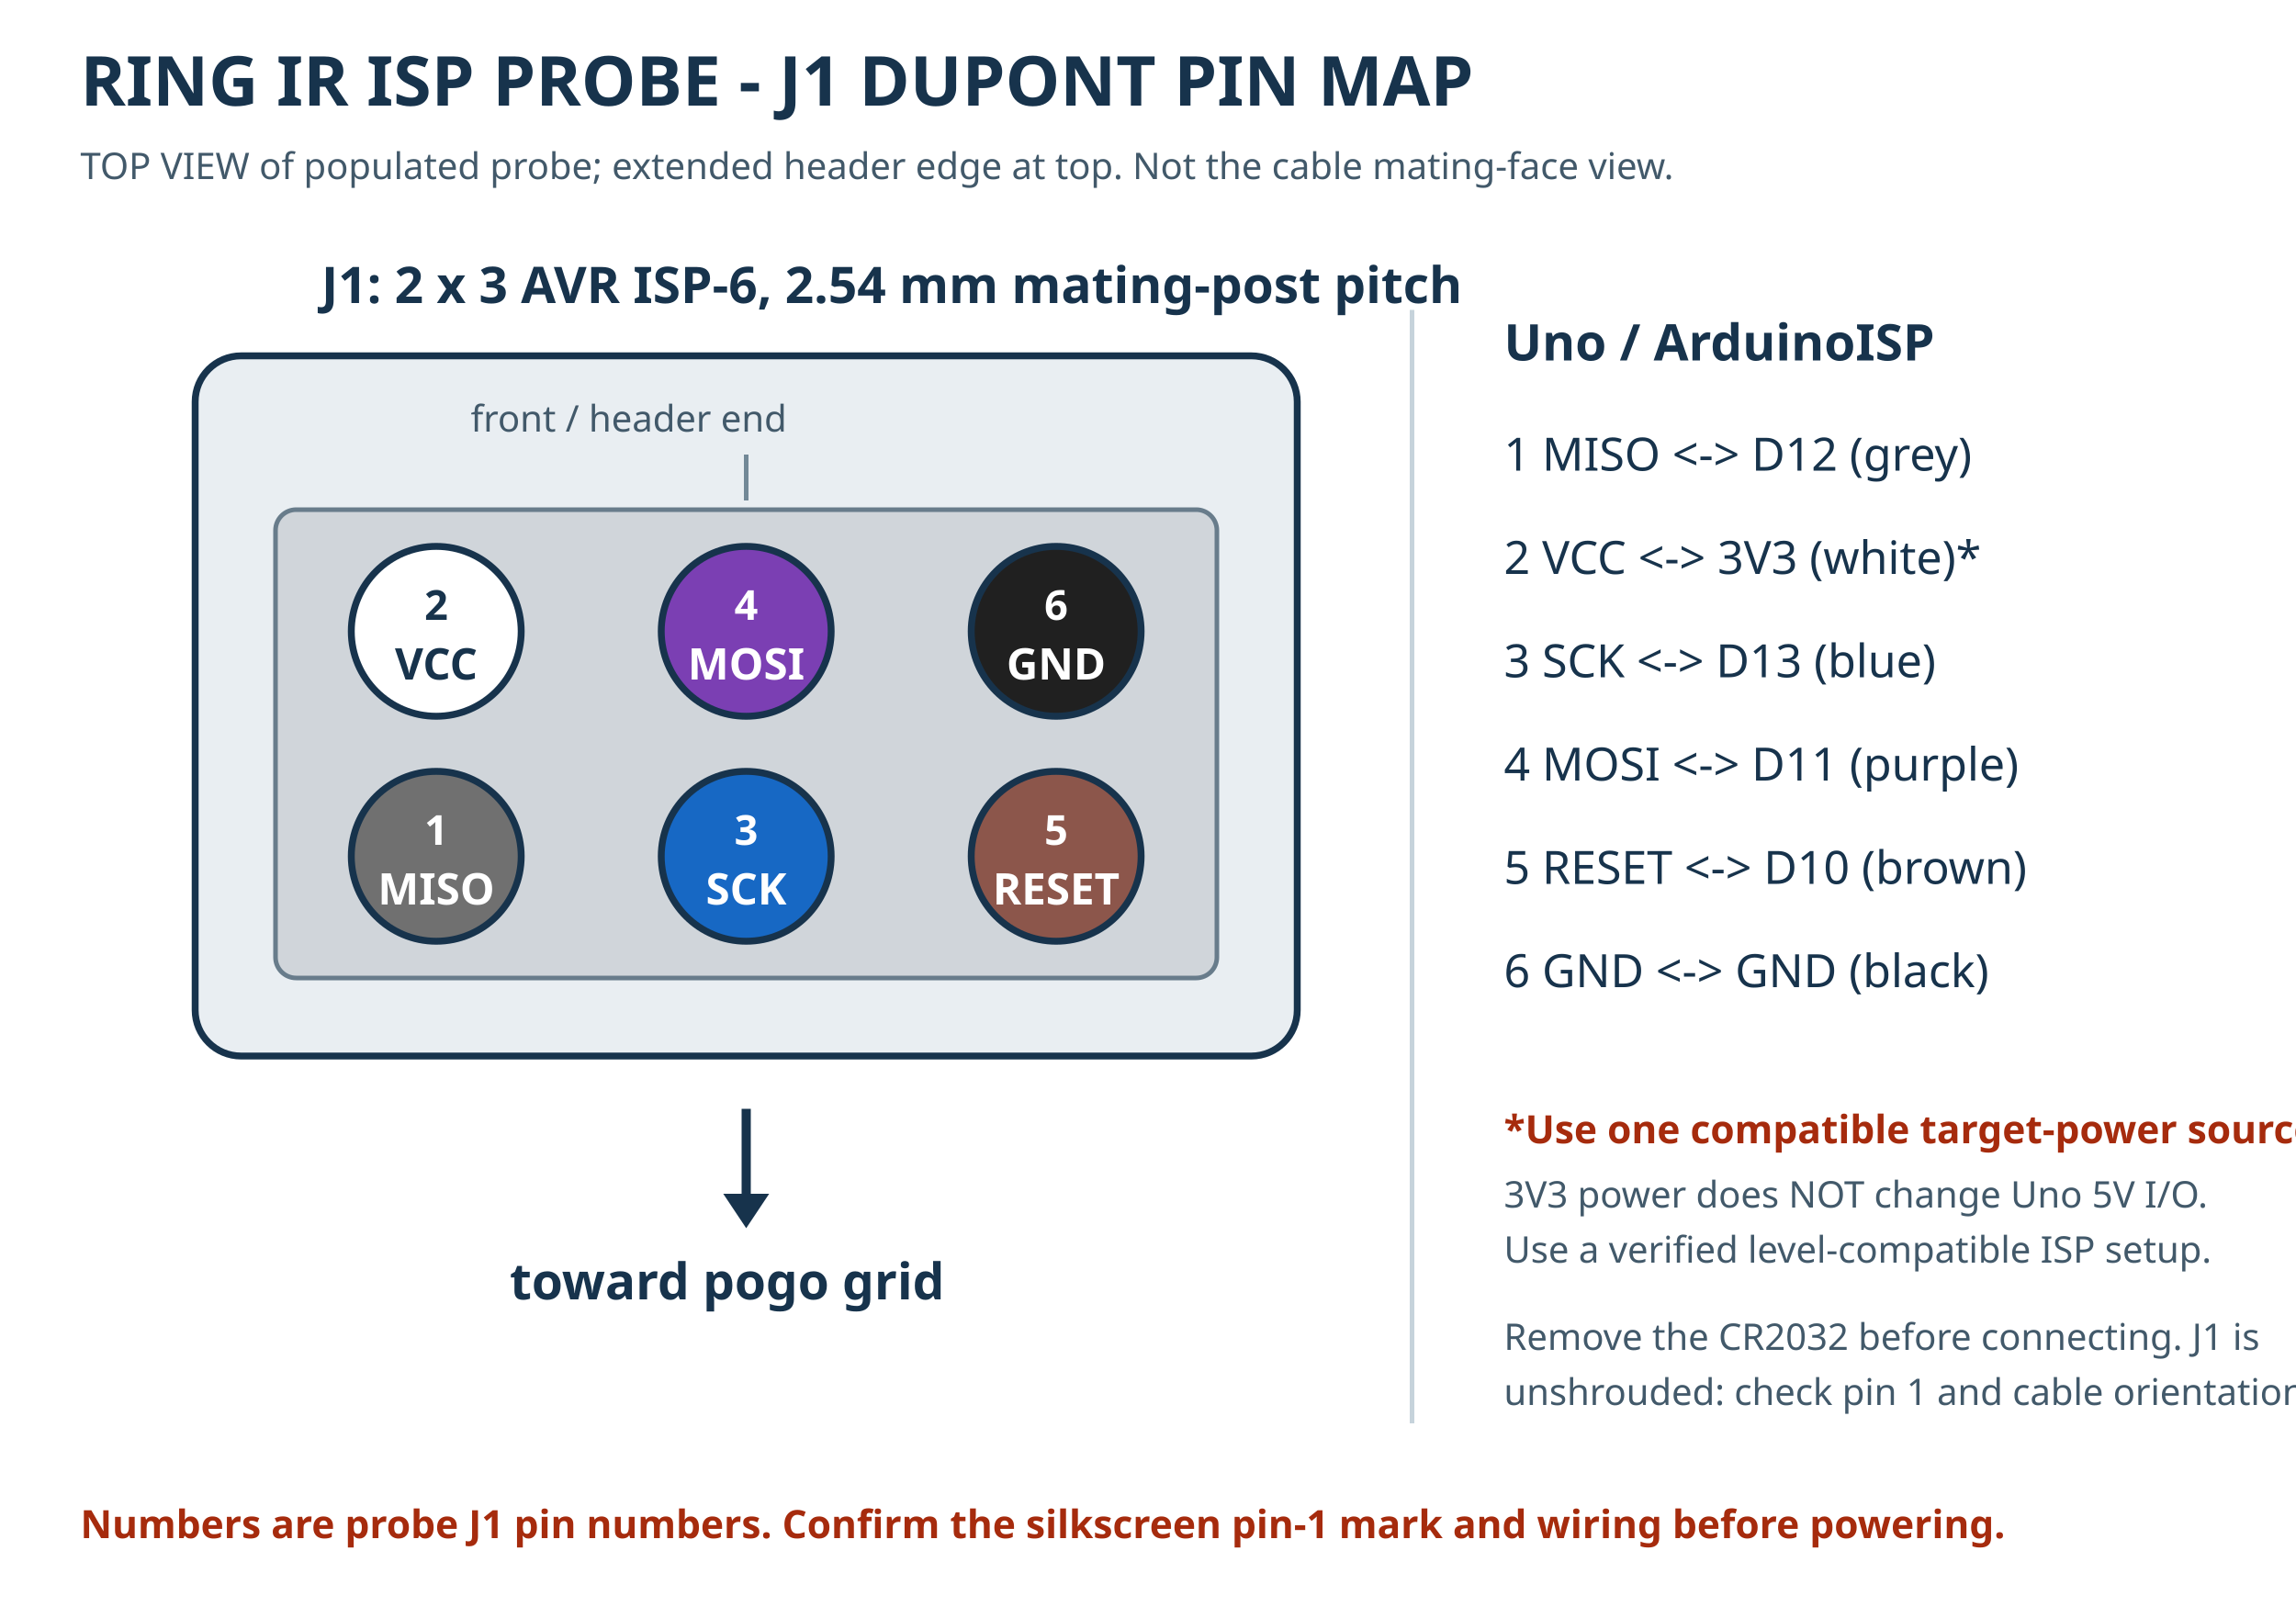
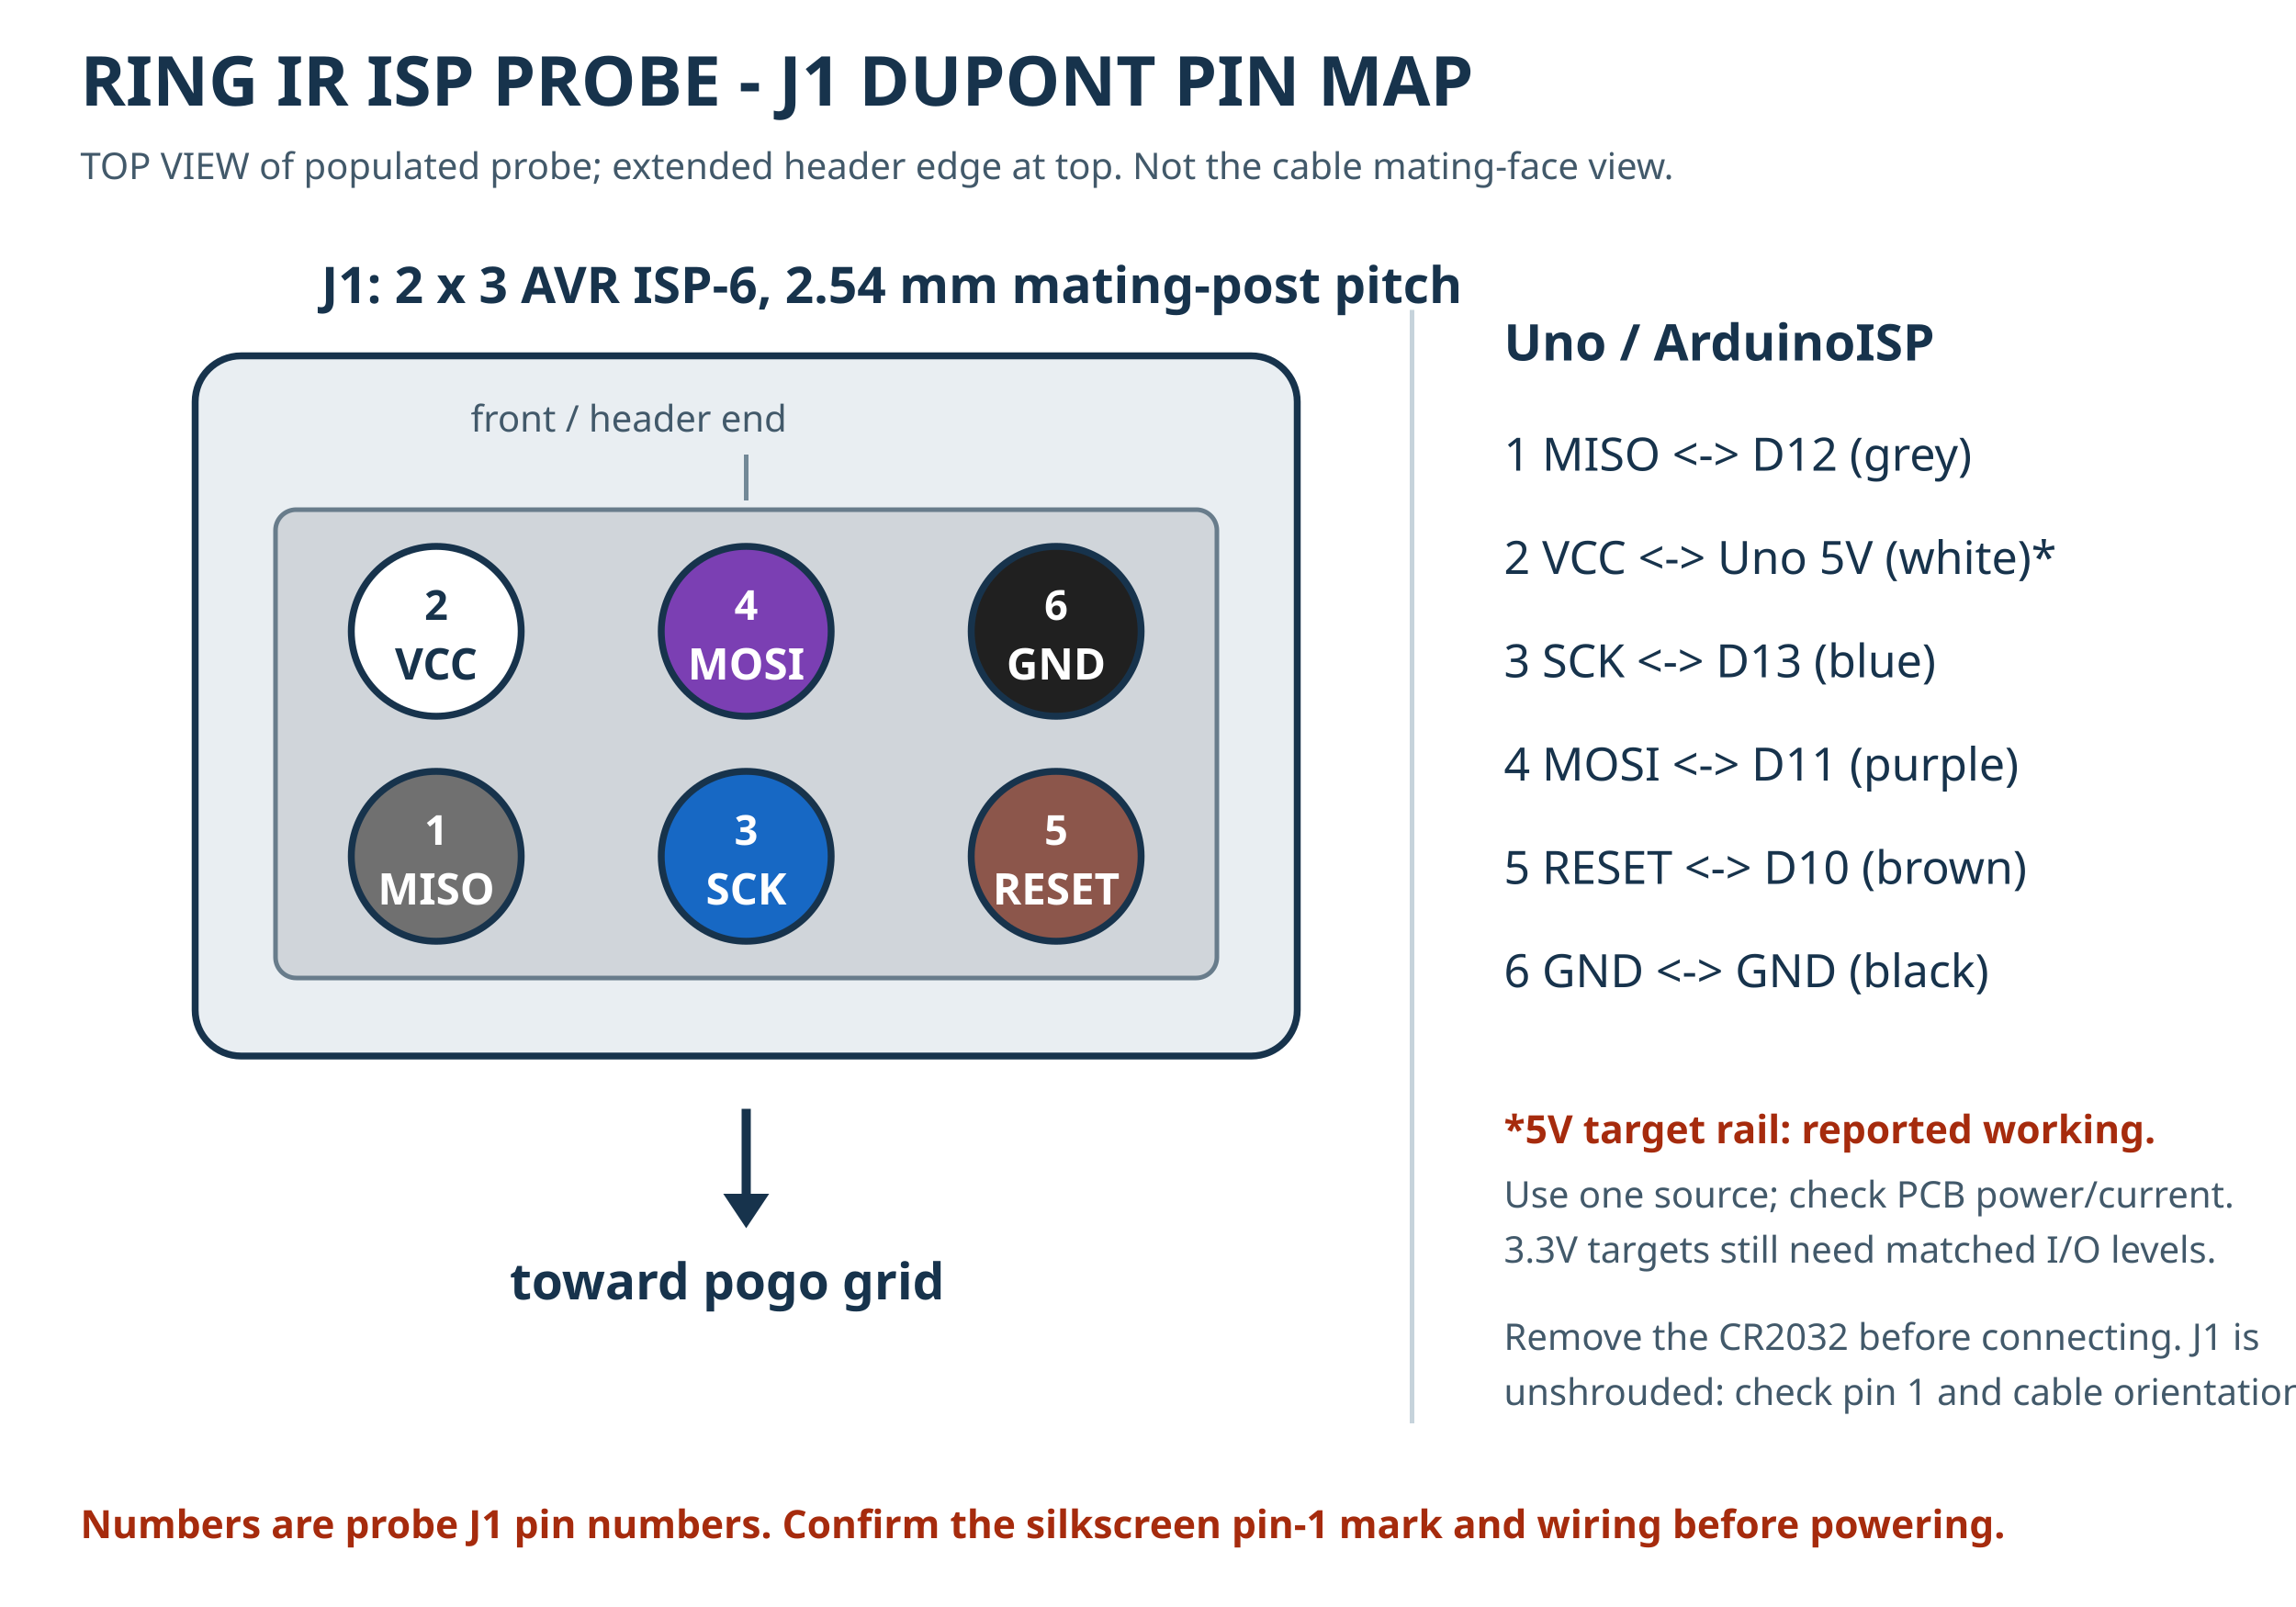
<svg xmlns="http://www.w3.org/2000/svg" width="1000" height="700" viewBox="0 0 1000 700" role="img" aria-labelledby="title desc">
  <defs>
    <style>
      .h1{font:bold 30px sans-serif;fill:#17334c}.h2{font:bold 22px sans-serif;fill:#17334c}
      .txt{font:20px sans-serif;fill:#17334c}.small{font:16px sans-serif;fill:#42596a}
      .body{fill:#e9eef2;stroke:#17334c;stroke-width:3}.pin{fill:#fff;stroke:#17334c;stroke-width:3}
      .num{font:bold 18px sans-serif;fill:#fff}.sig{font:bold 19px sans-serif;fill:#fff}
      .warn{fill:#a62b0d;font:bold 17px sans-serif}.line{stroke:#728897;stroke-width:2}
    </style>
  </defs>
  <rect width="1000" height="700" fill="#fff" />
  <text x="35" y="46" class="h1">RING IR ISP PROBE - J1 DUPONT PIN MAP</text>
  <text x="35" y="78" class="small">TOP VIEW of populated probe; extended header edge at top. Not the cable mating-face view.</text>
  <text x="140" y="132" class="h2">J1: 2 x 3 AVR ISP-6, 2.54 mm mating-post pitch</text>
  <rect x="85" y="155" width="480" height="305" rx="20" class="body" />
  <text x="205" y="188" class="small">front / header end</text>
  <path d="M325 198 L325 218" class="line" />
  <rect x="120" y="222" width="410" height="204" rx="9" fill="#d0d5da" stroke="#687c8b" stroke-width="2" />
  <g>
    <circle cx="190" cy="275" r="37" class="pin" style="fill:#ffffff" />
    <circle cx="325" cy="275" r="37" class="pin" style="fill:#7b3fb3" />
    <circle cx="460" cy="275" r="37" class="pin" style="fill:#202020" />
    <circle cx="190" cy="373" r="37" class="pin" style="fill:#707070" />
    <circle cx="325" cy="373" r="37" class="pin" style="fill:#1768c4" />
    <circle cx="460" cy="373" r="37" class="pin" style="fill:#8c564b" />
    <text x="190" y="270" text-anchor="middle" class="num" style="fill:#17334c">2</text>
    <text x="190" y="296" text-anchor="middle" class="sig" style="fill:#17334c">VCC</text>
    <text x="325" y="270" text-anchor="middle" class="num">4</text>
    <text x="325" y="296" text-anchor="middle" class="sig">MOSI</text>
    <text x="460" y="270" text-anchor="middle" class="num">6</text>
    <text x="460" y="296" text-anchor="middle" class="sig">GND</text>
    <text x="190" y="368" text-anchor="middle" class="num">1</text>
    <text x="190" y="394" text-anchor="middle" class="sig">MISO</text>
    <text x="325" y="368" text-anchor="middle" class="num">3</text>
    <text x="325" y="394" text-anchor="middle" class="sig">SCK</text>
    <text x="460" y="368" text-anchor="middle" class="num">5</text>
    <text x="460" y="394" text-anchor="middle" class="sig">RESET</text>
  </g>
  <path d="M325 483 L325 530" stroke="#17334c" stroke-width="4" />
  <path d="M315 520 L325 535 L335 520" fill="#17334c" />
  <text x="222" y="566" class="h2">toward pogo grid</text>
  <line x1="615" y1="135" x2="615" y2="620" stroke="#c6d3db" stroke-width="2" />
  <text x="655" y="157" class="h2">Uno / ArduinoISP</text>
  <text x="655" y="205" class="txt">1 MISO &lt;-&gt; D12 (grey)</text>
-   <text x="655" y="250" class="txt">2 VCC &lt;-&gt; 3V3 (white)*</text>
+   <text x="655" y="250" class="txt">2 VCC &lt;-&gt; Uno 5V (white)*</text>
  <text x="655" y="295" class="txt">3 SCK &lt;-&gt; D13 (blue)</text>
  <text x="655" y="340" class="txt">4 MOSI &lt;-&gt; D11 (purple)</text>
  <text x="655" y="385" class="txt">5 RESET &lt;-&gt; D10 (brown)</text>
  <text x="655" y="430" class="txt">6 GND &lt;-&gt; GND (black)</text>
-   <text x="655" y="498" class="warn">*Use one compatible target-power source.</text>
-   <text x="655" y="526" class="small">3V3 power does NOT change Uno 5V I/O.</text>
-   <text x="655" y="550" class="small">Use a verified level-compatible ISP setup.</text>
+   <text x="655" y="498" class="warn">*5V target rail: reported working.</text>
+   <text x="655" y="526" class="small">Use one source; check PCB power/current.</text>
+   <text x="655" y="550" class="small">3.3V targets still need matched I/O levels.</text>
  <text x="655" y="588" class="small">Remove the CR2032 before connecting. J1 is</text>
  <text x="655" y="612" class="small">unshrouded: check pin 1 and cable orientation.</text>
  <text x="35" y="670" class="warn">Numbers are probe J1 pin numbers. Confirm the silkscreen pin-1 mark and wiring before powering.</text>
</svg>
